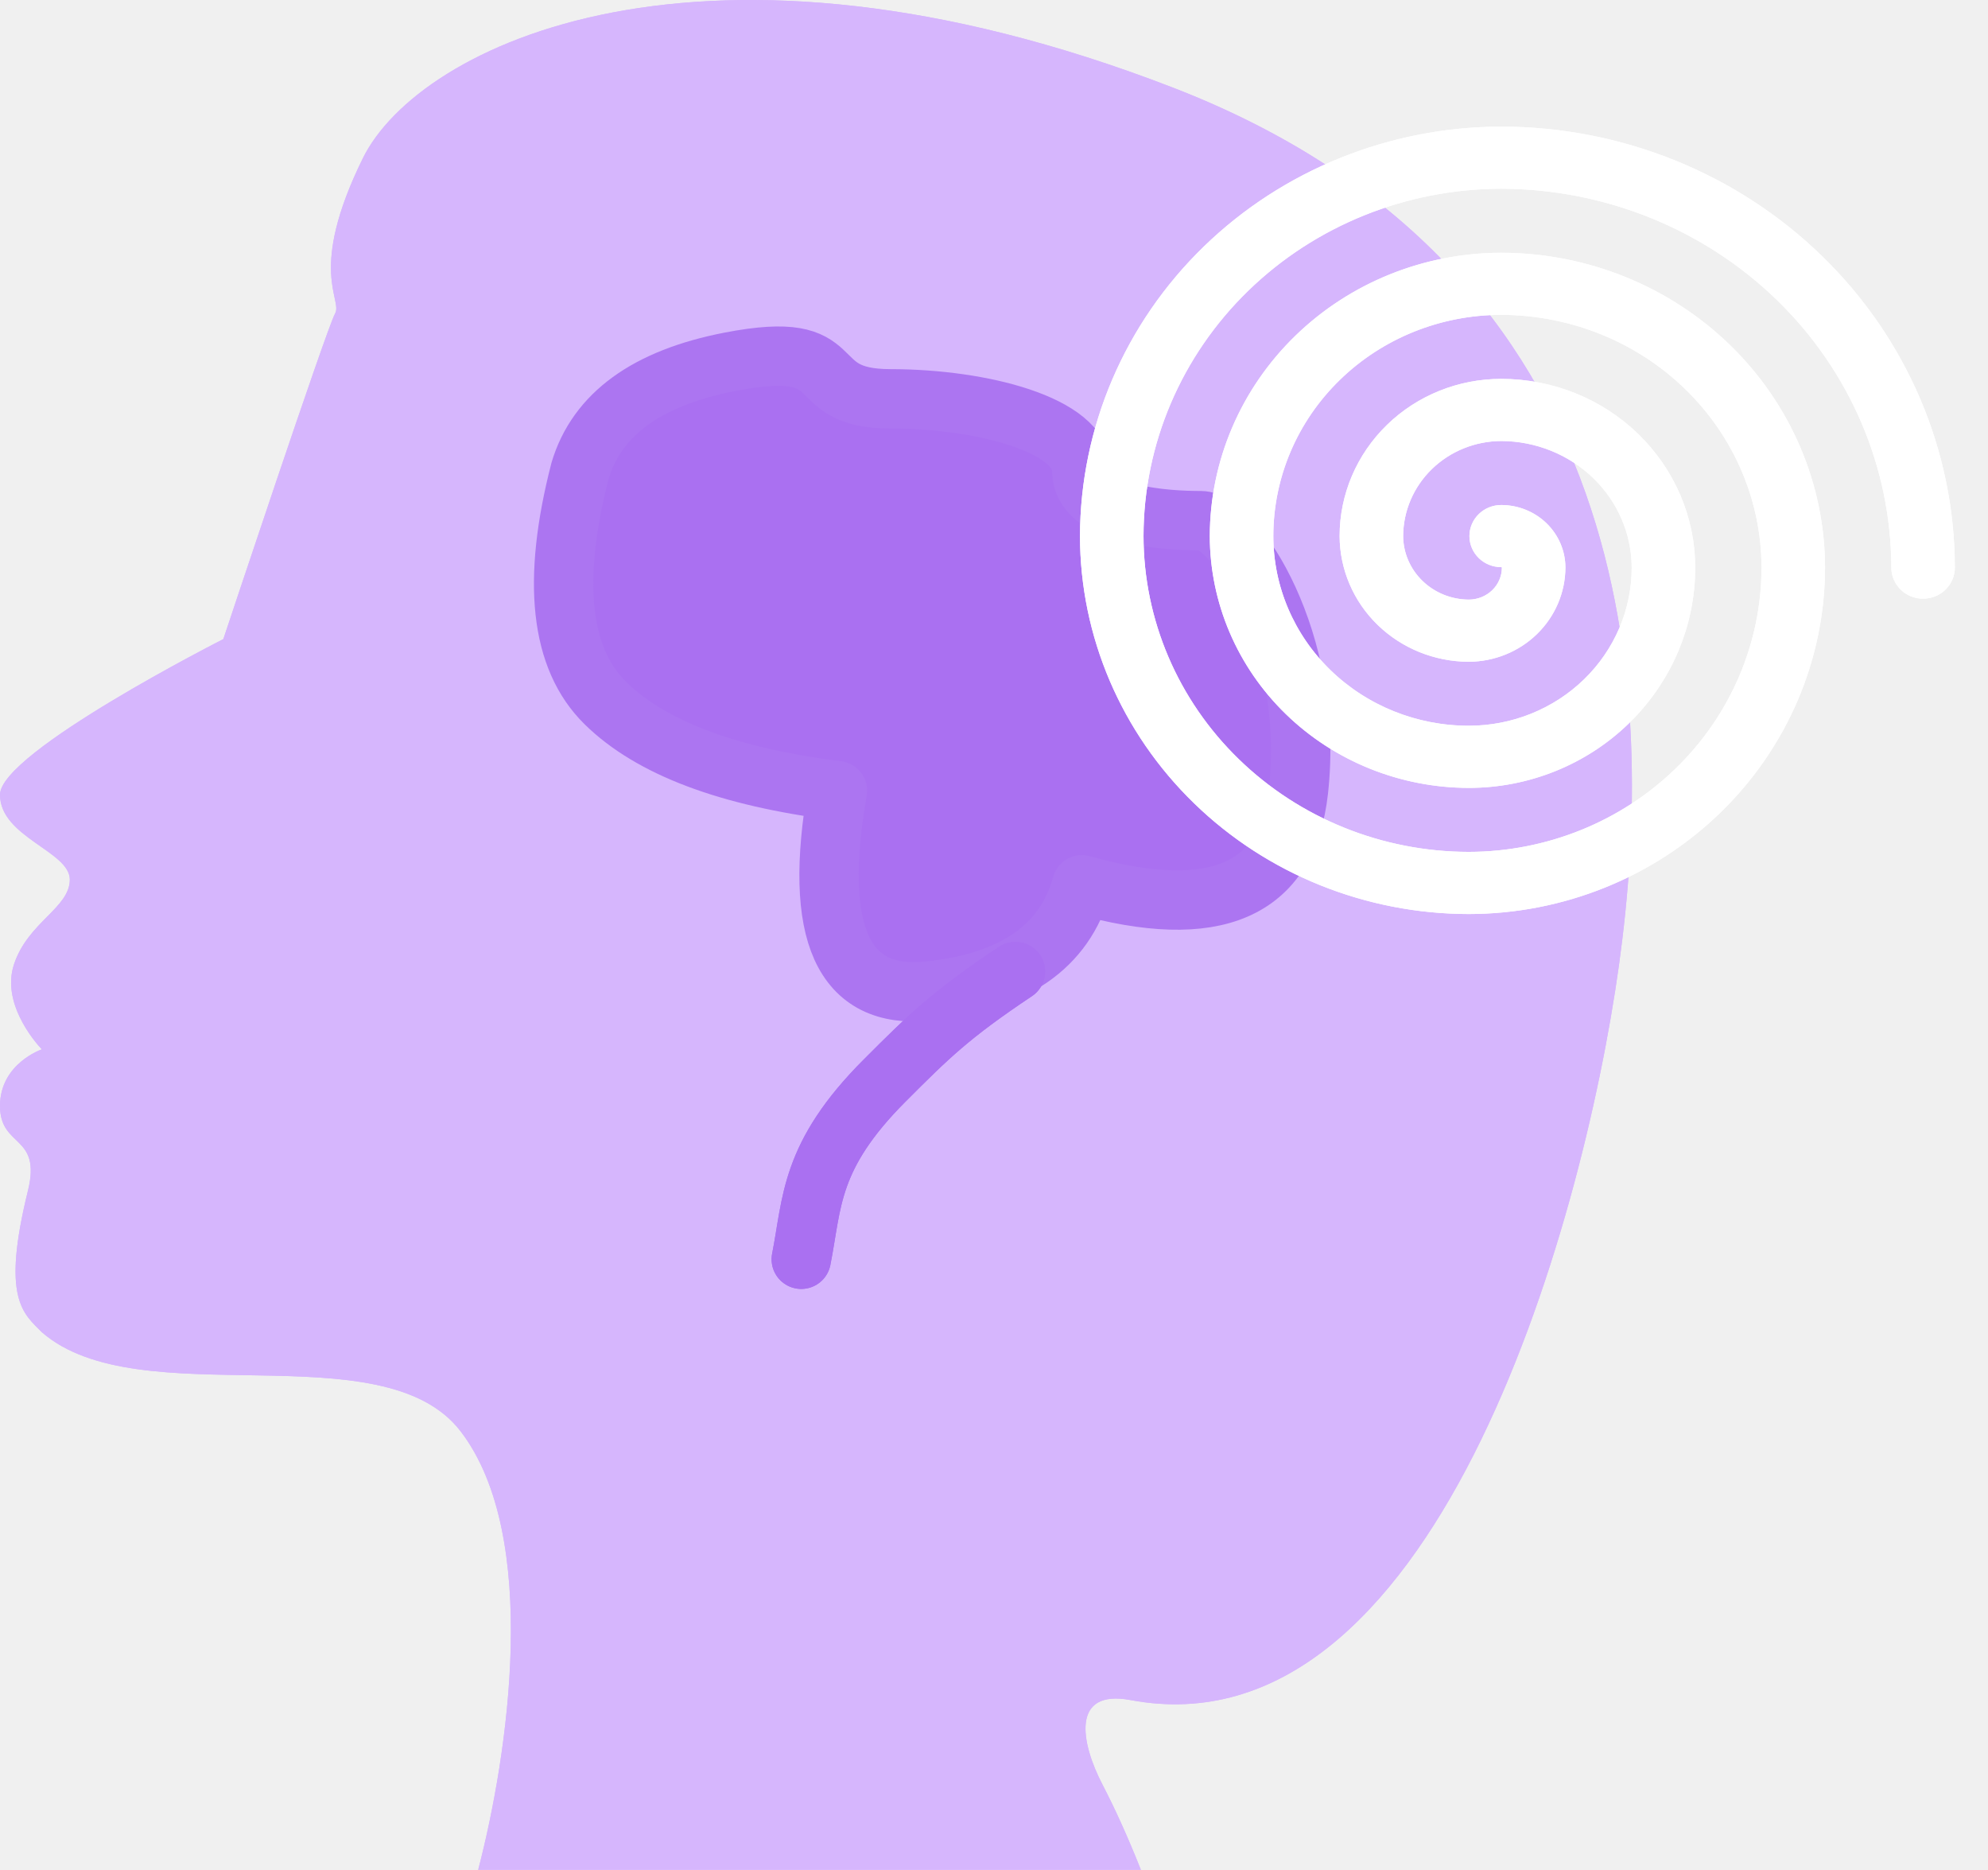
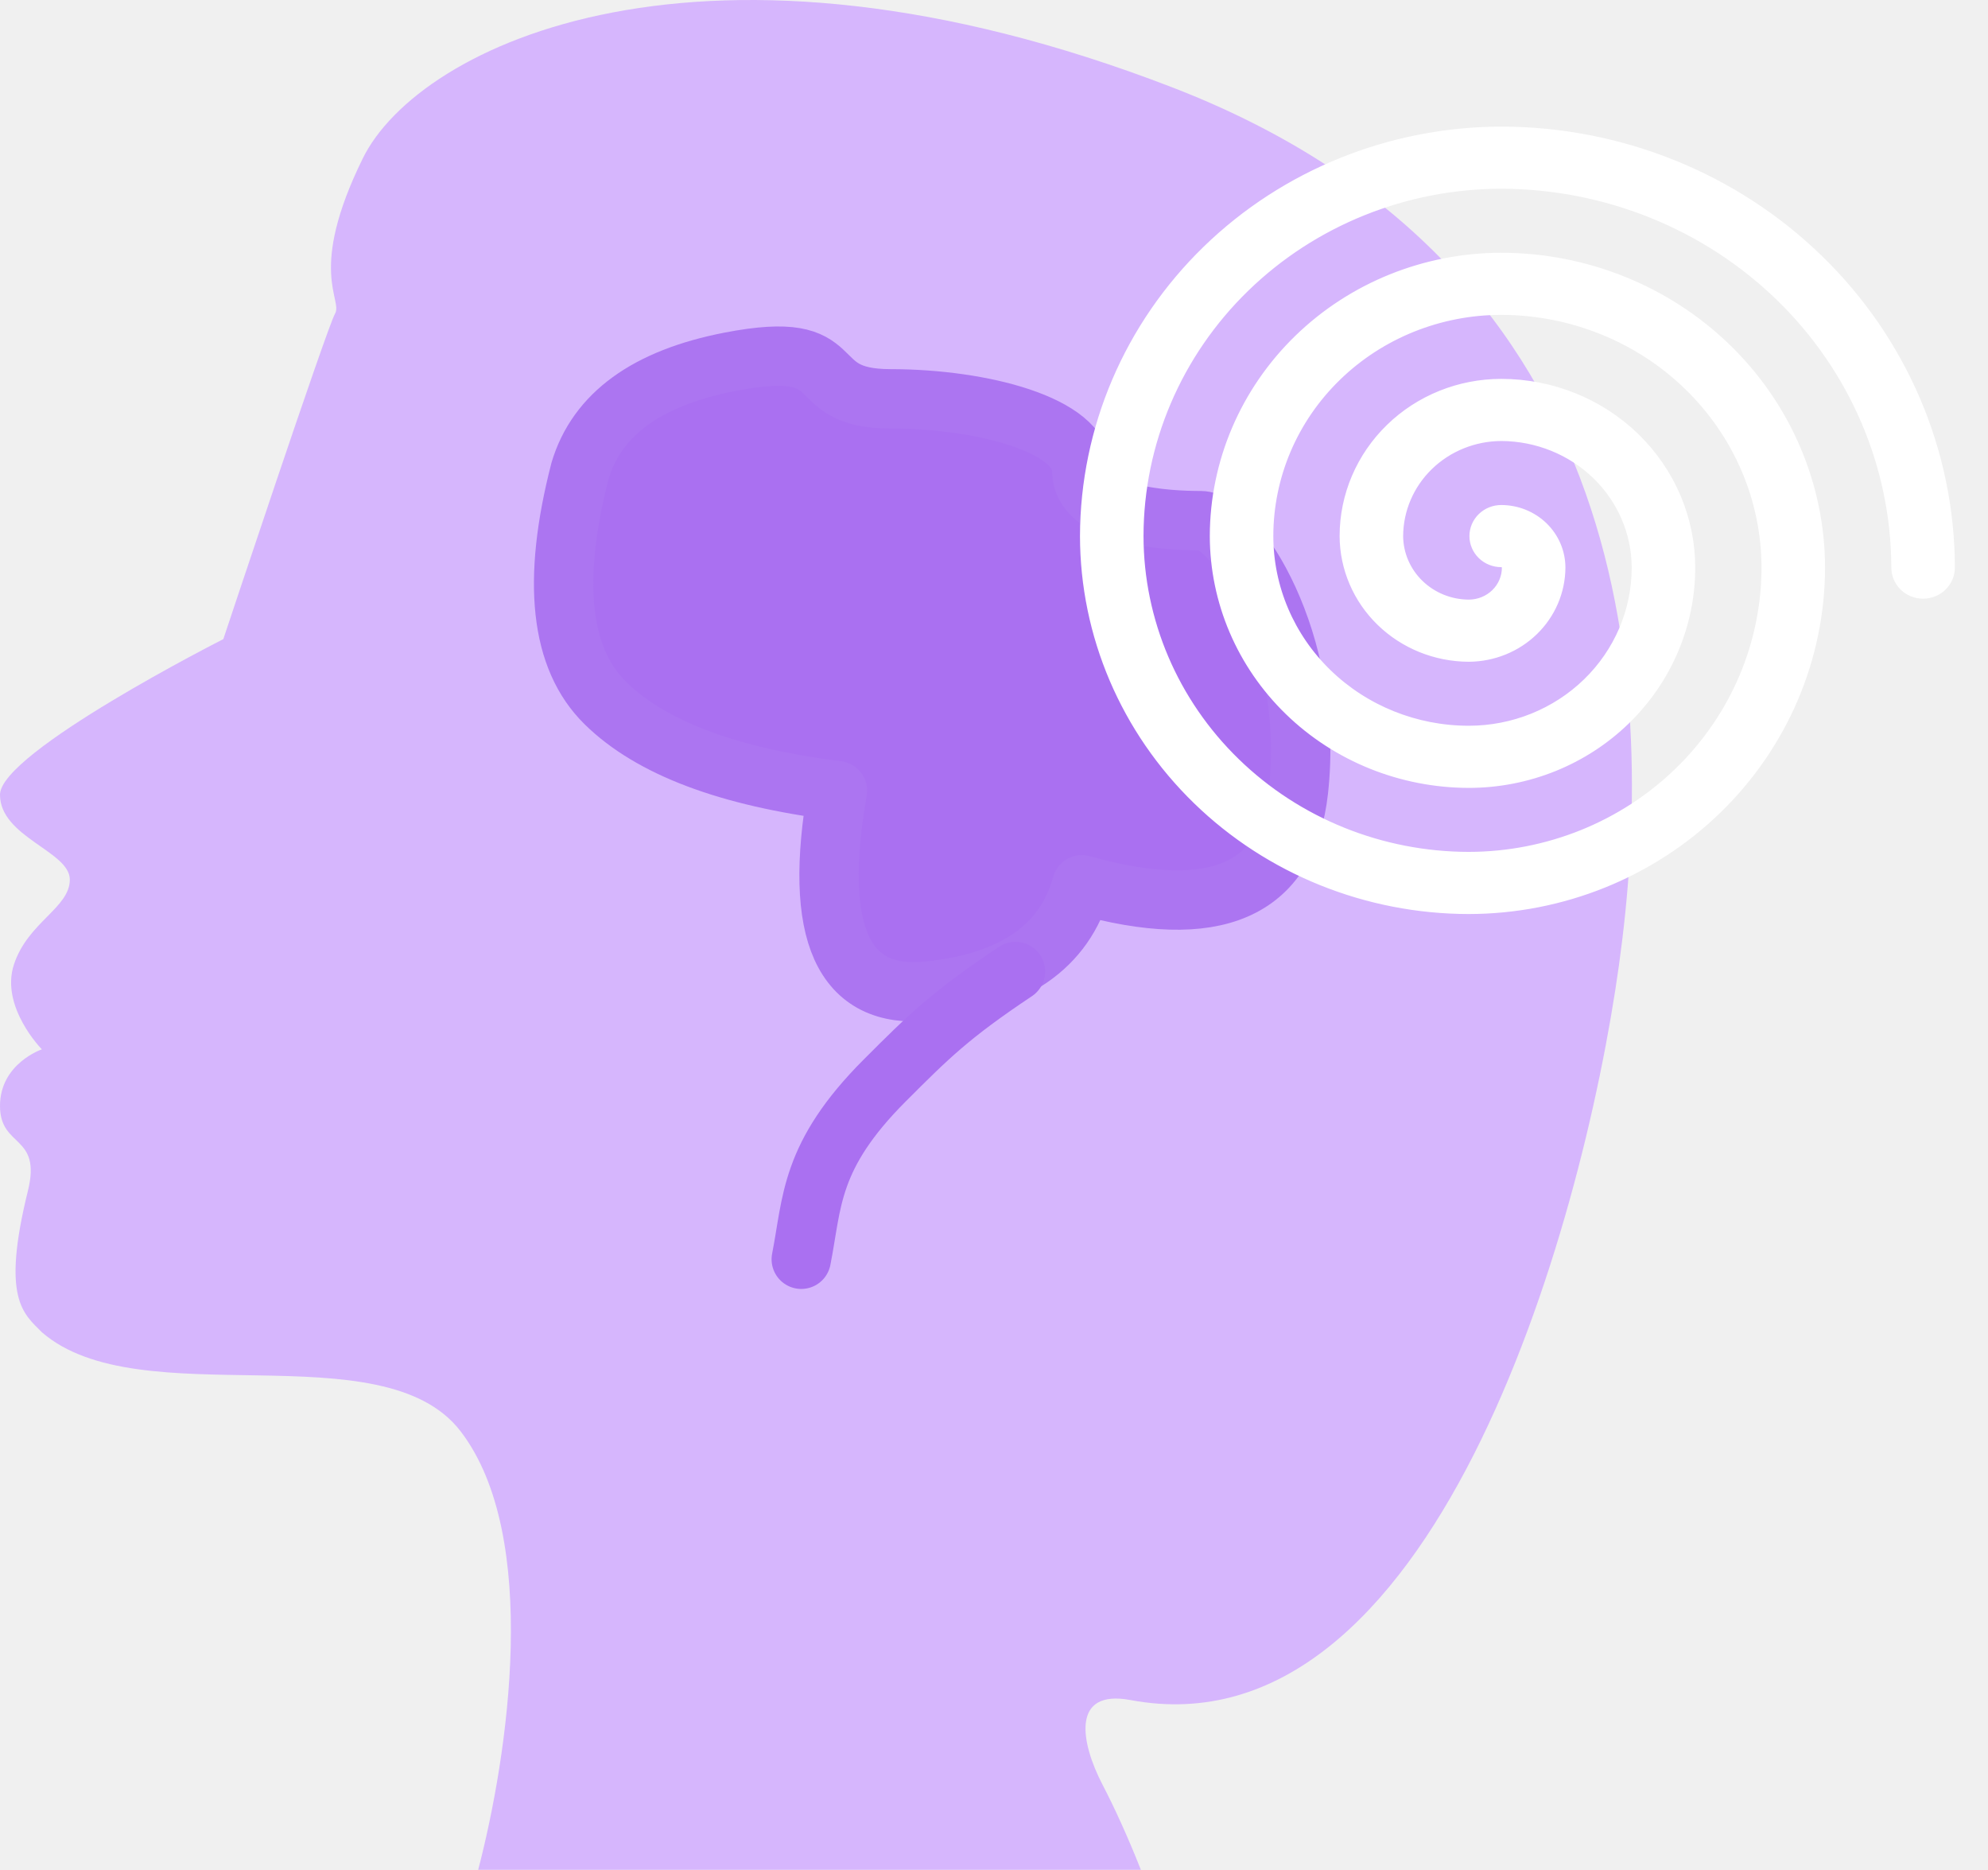
<svg xmlns="http://www.w3.org/2000/svg" width="67" height="63" viewBox="0 0 67 63" fill="none">
  <path d="M1.411 44.888C4.704 47.748 12.889 44.793 15.523 48.225C18.234 51.756 17.119 59.161 16.116 63H38.45C37.992 61.841 37.534 60.853 37.162 60.141C36.415 58.71 36.088 56.903 38.103 57.281C48.263 59.187 53.312 41.552 54.566 32.496C55.821 23.441 55.319 9.047 39.514 2.946C23.709 -3.155 14.112 1.516 12.231 5.329C10.35 9.142 11.566 10.095 11.29 10.572C11.014 11.049 7.527 21.534 7.527 21.534C7.527 21.534 0 25.347 0 26.777C4.96722e-08 28.206 2.353 28.683 2.353 29.636C2.353 30.59 0.941 31.066 0.47 32.496C-0 33.926 1.411 35.356 1.411 35.356C1.411 35.356 0 35.833 0 37.263C-0 38.692 1.411 38.216 0.941 40.122C0.042 43.765 0.784 44.253 1.411 44.888Z" fill="#D6B6FD" />
-   <svg width="67" height="63" viewBox="0 0 67 63" fill="none">
-     <path d="M1.411 44.888C4.704 47.748 12.889 44.793 15.523 48.225C18.234 51.756 17.119 59.161 16.116 63H38.45C37.992 61.841 37.534 60.853 37.162 60.141C36.415 58.71 36.088 56.903 38.103 57.281C48.263 59.187 53.312 41.552 54.566 32.496C55.821 23.441 55.319 9.047 39.514 2.946C23.709 -3.155 14.112 1.516 12.231 5.329C10.35 9.142 11.566 10.095 11.29 10.572C11.014 11.049 7.527 21.534 7.527 21.534C7.527 21.534 0 25.347 0 26.777C4.96722e-08 28.206 2.353 28.683 2.353 29.636C2.353 30.59 0.941 31.066 0.47 32.496C-0 33.926 1.411 35.356 1.411 35.356C1.411 35.356 0 35.833 0 37.263C-0 38.692 1.411 38.216 0.941 40.122C0.042 43.765 0.784 44.253 1.411 44.888Z" fill="#D6B6FD" />
-     <path fill-rule="evenodd" clip-rule="evenodd" d="M19.55 15.859C18.59 19.577 18.875 22.189 20.405 23.691C21.934 25.195 24.541 26.178 28.223 26.641C27.387 31.439 28.407 33.688 31.28 33.392C34.153 33.095 35.88 31.902 36.459 29.811C40.95 31.073 43.384 30.017 43.761 26.642C44.326 21.58 41.597 17.543 40.477 17.543C39.359 17.543 36.459 17.407 36.459 15.859C36.459 14.311 33.073 13.438 30.017 13.438C26.96 13.438 28.799 11.376 24.602 12.19C21.804 12.733 20.119 13.956 19.55 15.859V15.859Z" fill="#AA70F1" stroke="#AC75F1" stroke-width="2" stroke-linejoin="round" />
-     <path d="M34.223 32.733C32.022 34.2 31.288 34.934 29.821 36.401C27.268 38.955 27.385 40.505 27.004 42.429" stroke="#AA70F1" stroke-width="2" stroke-linecap="round" />
-     <path d="M65.633 19.125C65.633 19.336 65.546 19.539 65.392 19.689C65.239 19.838 65.03 19.922 64.812 19.922C64.595 19.922 64.386 19.838 64.233 19.689C64.079 19.539 63.992 19.336 63.992 19.125C63.985 15.675 62.571 12.369 60.06 9.929C57.549 7.49 54.145 6.116 50.594 6.109C47.331 6.113 44.204 7.373 41.897 9.614C39.59 11.855 38.293 14.893 38.289 18.062C38.293 20.95 39.475 23.718 41.577 25.759C43.678 27.801 46.528 28.95 49.5 28.953C52.182 28.95 54.753 27.913 56.65 26.071C58.547 24.228 59.614 21.73 59.617 19.125C59.614 16.801 58.662 14.574 56.97 12.931C55.279 11.287 52.986 10.363 50.594 10.359C48.491 10.359 46.474 11.171 44.987 12.616C43.499 14.06 42.664 16.02 42.664 18.062C42.664 19.824 43.384 21.513 44.666 22.758C45.948 24.003 47.687 24.703 49.5 24.703C51.023 24.703 52.483 24.115 53.56 23.069C54.637 22.023 55.242 20.604 55.242 19.125C55.239 17.928 54.748 16.782 53.877 15.936C53.006 15.09 51.825 14.613 50.594 14.609C49.652 14.613 48.75 14.978 48.084 15.625C47.418 16.271 47.043 17.148 47.039 18.062C47.043 18.695 47.303 19.302 47.764 19.749C48.225 20.197 48.848 20.45 49.5 20.453C49.863 20.453 50.21 20.313 50.467 20.064C50.723 19.815 50.867 19.477 50.867 19.125C50.867 19.055 50.838 18.987 50.787 18.937C50.736 18.887 50.666 18.859 50.594 18.859C50.376 18.859 50.167 18.775 50.014 18.626C49.86 18.477 49.773 18.274 49.773 18.062C49.773 17.851 49.86 17.648 50.014 17.499C50.167 17.35 50.376 17.266 50.594 17.266C51.101 17.266 51.588 17.462 51.947 17.81C52.306 18.159 52.508 18.632 52.508 19.125C52.504 19.899 52.186 20.64 51.623 21.187C51.06 21.734 50.297 22.043 49.5 22.047C48.413 22.043 47.372 21.622 46.604 20.876C45.835 20.13 45.402 19.118 45.398 18.062C45.398 16.724 45.946 15.44 46.92 14.494C47.894 13.547 49.216 13.016 50.594 13.016C52.262 13.016 53.861 13.659 55.041 14.805C56.22 15.951 56.883 17.505 56.883 19.125C56.883 21.027 56.105 22.851 54.72 24.196C53.336 25.541 51.458 26.297 49.5 26.297C47.253 26.293 45.099 25.425 43.51 23.881C41.921 22.338 41.027 20.245 41.023 18.062C41.027 15.598 42.036 13.235 43.831 11.492C45.624 9.75 48.057 8.769 50.594 8.766C53.421 8.769 56.131 9.862 58.13 11.804C60.13 13.746 61.254 16.379 61.258 19.125C61.254 22.153 60.014 25.056 57.81 27.198C55.606 29.339 52.617 30.543 49.5 30.547C46.093 30.543 42.826 29.227 40.417 26.886C38.007 24.546 36.652 21.372 36.648 18.062C36.656 14.472 38.127 11.03 40.741 8.491C43.355 5.952 46.897 4.523 50.594 4.516C54.581 4.519 58.404 6.059 61.224 8.799C64.044 11.537 65.629 15.251 65.633 19.125Z" fill="white" stroke="white" stroke-width="0.5" />
-   </svg>
+   <path d="M19.55 15.859C18.59 19.577 18.875 22.189 20.405 23.691C21.934 25.195 24.541 26.178 28.223 26.641C27.387 31.439 28.407 33.688 31.28 33.392C34.153 33.095 35.88 31.902 36.459 29.811C40.95 31.073 43.384 30.017 43.761 26.642C44.326 21.58 41.597 17.543 40.477 17.543C39.359 17.543 36.459 17.407 36.459 15.859C36.459 14.311 33.073 13.438 30.017 13.438C26.96 13.438 28.799 11.376 24.602 12.19C21.804 12.733 20.119 13.956 19.55 15.859V15.859Z" fill="#AA70F1" stroke="#AC75F1" stroke-width="2" stroke-linejoin="round" />
  <path d="M34.223 32.733C32.022 34.2 31.288 34.934 29.821 36.401C27.268 38.955 27.385 40.505 27.004 42.429" stroke="#AA70F1" stroke-width="2" stroke-linecap="round" />
  <path d="M65.633 19.125C65.633 19.336 65.546 19.539 65.392 19.689C65.239 19.838 65.03 19.922 64.812 19.922C64.595 19.922 64.386 19.838 64.233 19.689C64.079 19.539 63.992 19.336 63.992 19.125C63.985 15.675 62.571 12.369 60.06 9.929C57.549 7.49 54.145 6.116 50.594 6.109C47.331 6.113 44.204 7.373 41.897 9.614C39.59 11.855 38.293 14.893 38.289 18.062C38.293 20.95 39.475 23.718 41.577 25.759C43.678 27.801 46.528 28.95 49.5 28.953C52.182 28.95 54.753 27.913 56.65 26.071C58.547 24.228 59.614 21.73 59.617 19.125C59.614 16.801 58.662 14.574 56.97 12.931C55.279 11.287 52.986 10.363 50.594 10.359C48.491 10.359 46.474 11.171 44.987 12.616C43.499 14.06 42.664 16.02 42.664 18.062C42.664 19.824 43.384 21.513 44.666 22.758C45.948 24.003 47.687 24.703 49.5 24.703C51.023 24.703 52.483 24.115 53.56 23.069C54.637 22.023 55.242 20.604 55.242 19.125C55.239 17.928 54.748 16.782 53.877 15.936C53.006 15.09 51.825 14.613 50.594 14.609C49.652 14.613 48.75 14.978 48.084 15.625C47.418 16.271 47.043 17.148 47.039 18.062C47.043 18.695 47.303 19.302 47.764 19.749C48.225 20.197 48.848 20.45 49.5 20.453C49.863 20.453 50.21 20.313 50.467 20.064C50.723 19.815 50.867 19.477 50.867 19.125C50.867 19.055 50.838 18.987 50.787 18.937C50.736 18.887 50.666 18.859 50.594 18.859C50.376 18.859 50.167 18.775 50.014 18.626C49.86 18.477 49.773 18.274 49.773 18.062C49.773 17.851 49.86 17.648 50.014 17.499C50.167 17.35 50.376 17.266 50.594 17.266C51.101 17.266 51.588 17.462 51.947 17.81C52.306 18.159 52.508 18.632 52.508 19.125C52.504 19.899 52.186 20.64 51.623 21.187C51.06 21.734 50.297 22.043 49.5 22.047C48.413 22.043 47.372 21.622 46.604 20.876C45.835 20.13 45.402 19.118 45.398 18.062C45.398 16.724 45.946 15.44 46.92 14.494C47.894 13.547 49.216 13.016 50.594 13.016C52.262 13.016 53.861 13.659 55.041 14.805C56.22 15.951 56.883 17.505 56.883 19.125C56.883 21.027 56.105 22.851 54.72 24.196C53.336 25.541 51.458 26.297 49.5 26.297C47.253 26.293 45.099 25.425 43.51 23.881C41.921 22.338 41.027 20.245 41.023 18.062C41.027 15.598 42.036 13.235 43.831 11.492C45.624 9.75 48.057 8.769 50.594 8.766C53.421 8.769 56.131 9.862 58.13 11.804C60.13 13.746 61.254 16.379 61.258 19.125C61.254 22.153 60.014 25.056 57.81 27.198C55.606 29.339 52.617 30.543 49.5 30.547C46.093 30.543 42.826 29.227 40.417 26.886C38.007 24.546 36.652 21.372 36.648 18.062C36.656 14.472 38.127 11.03 40.741 8.491C43.355 5.952 46.897 4.523 50.594 4.516C54.581 4.519 58.404 6.059 61.224 8.799C64.044 11.537 65.629 15.251 65.633 19.125Z" fill="white" stroke="white" stroke-width="0.5" />
</svg>
